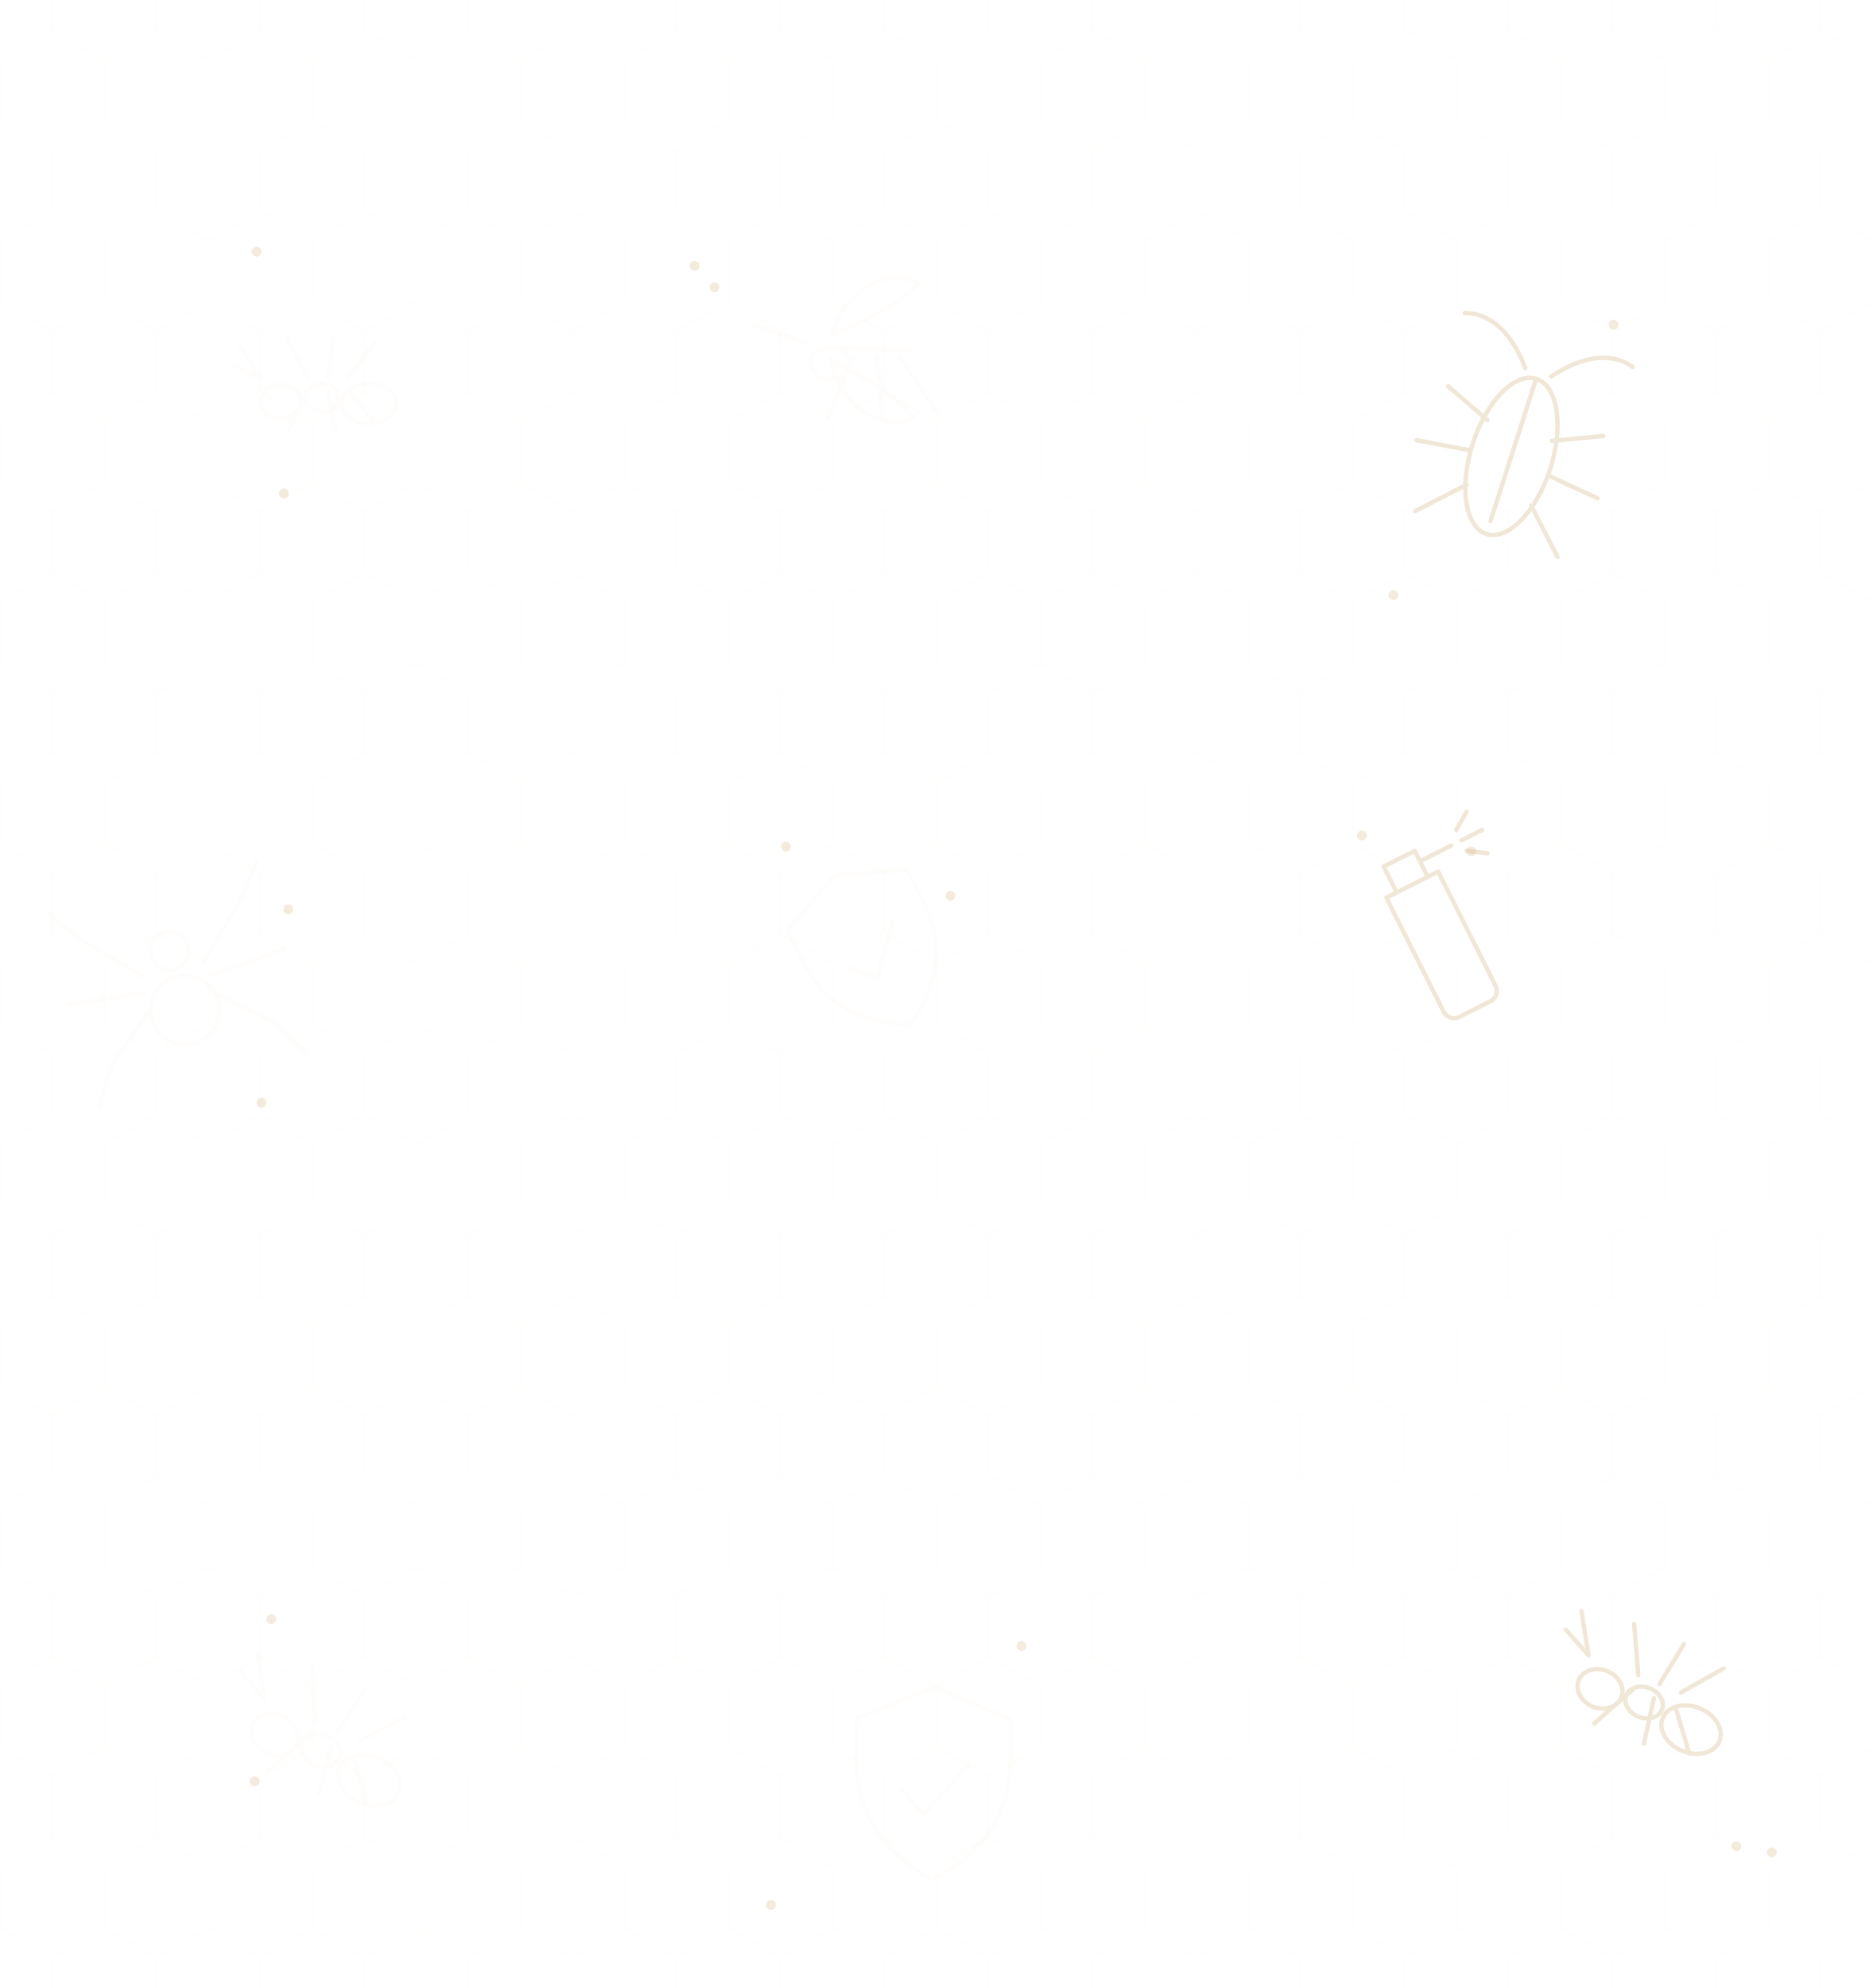
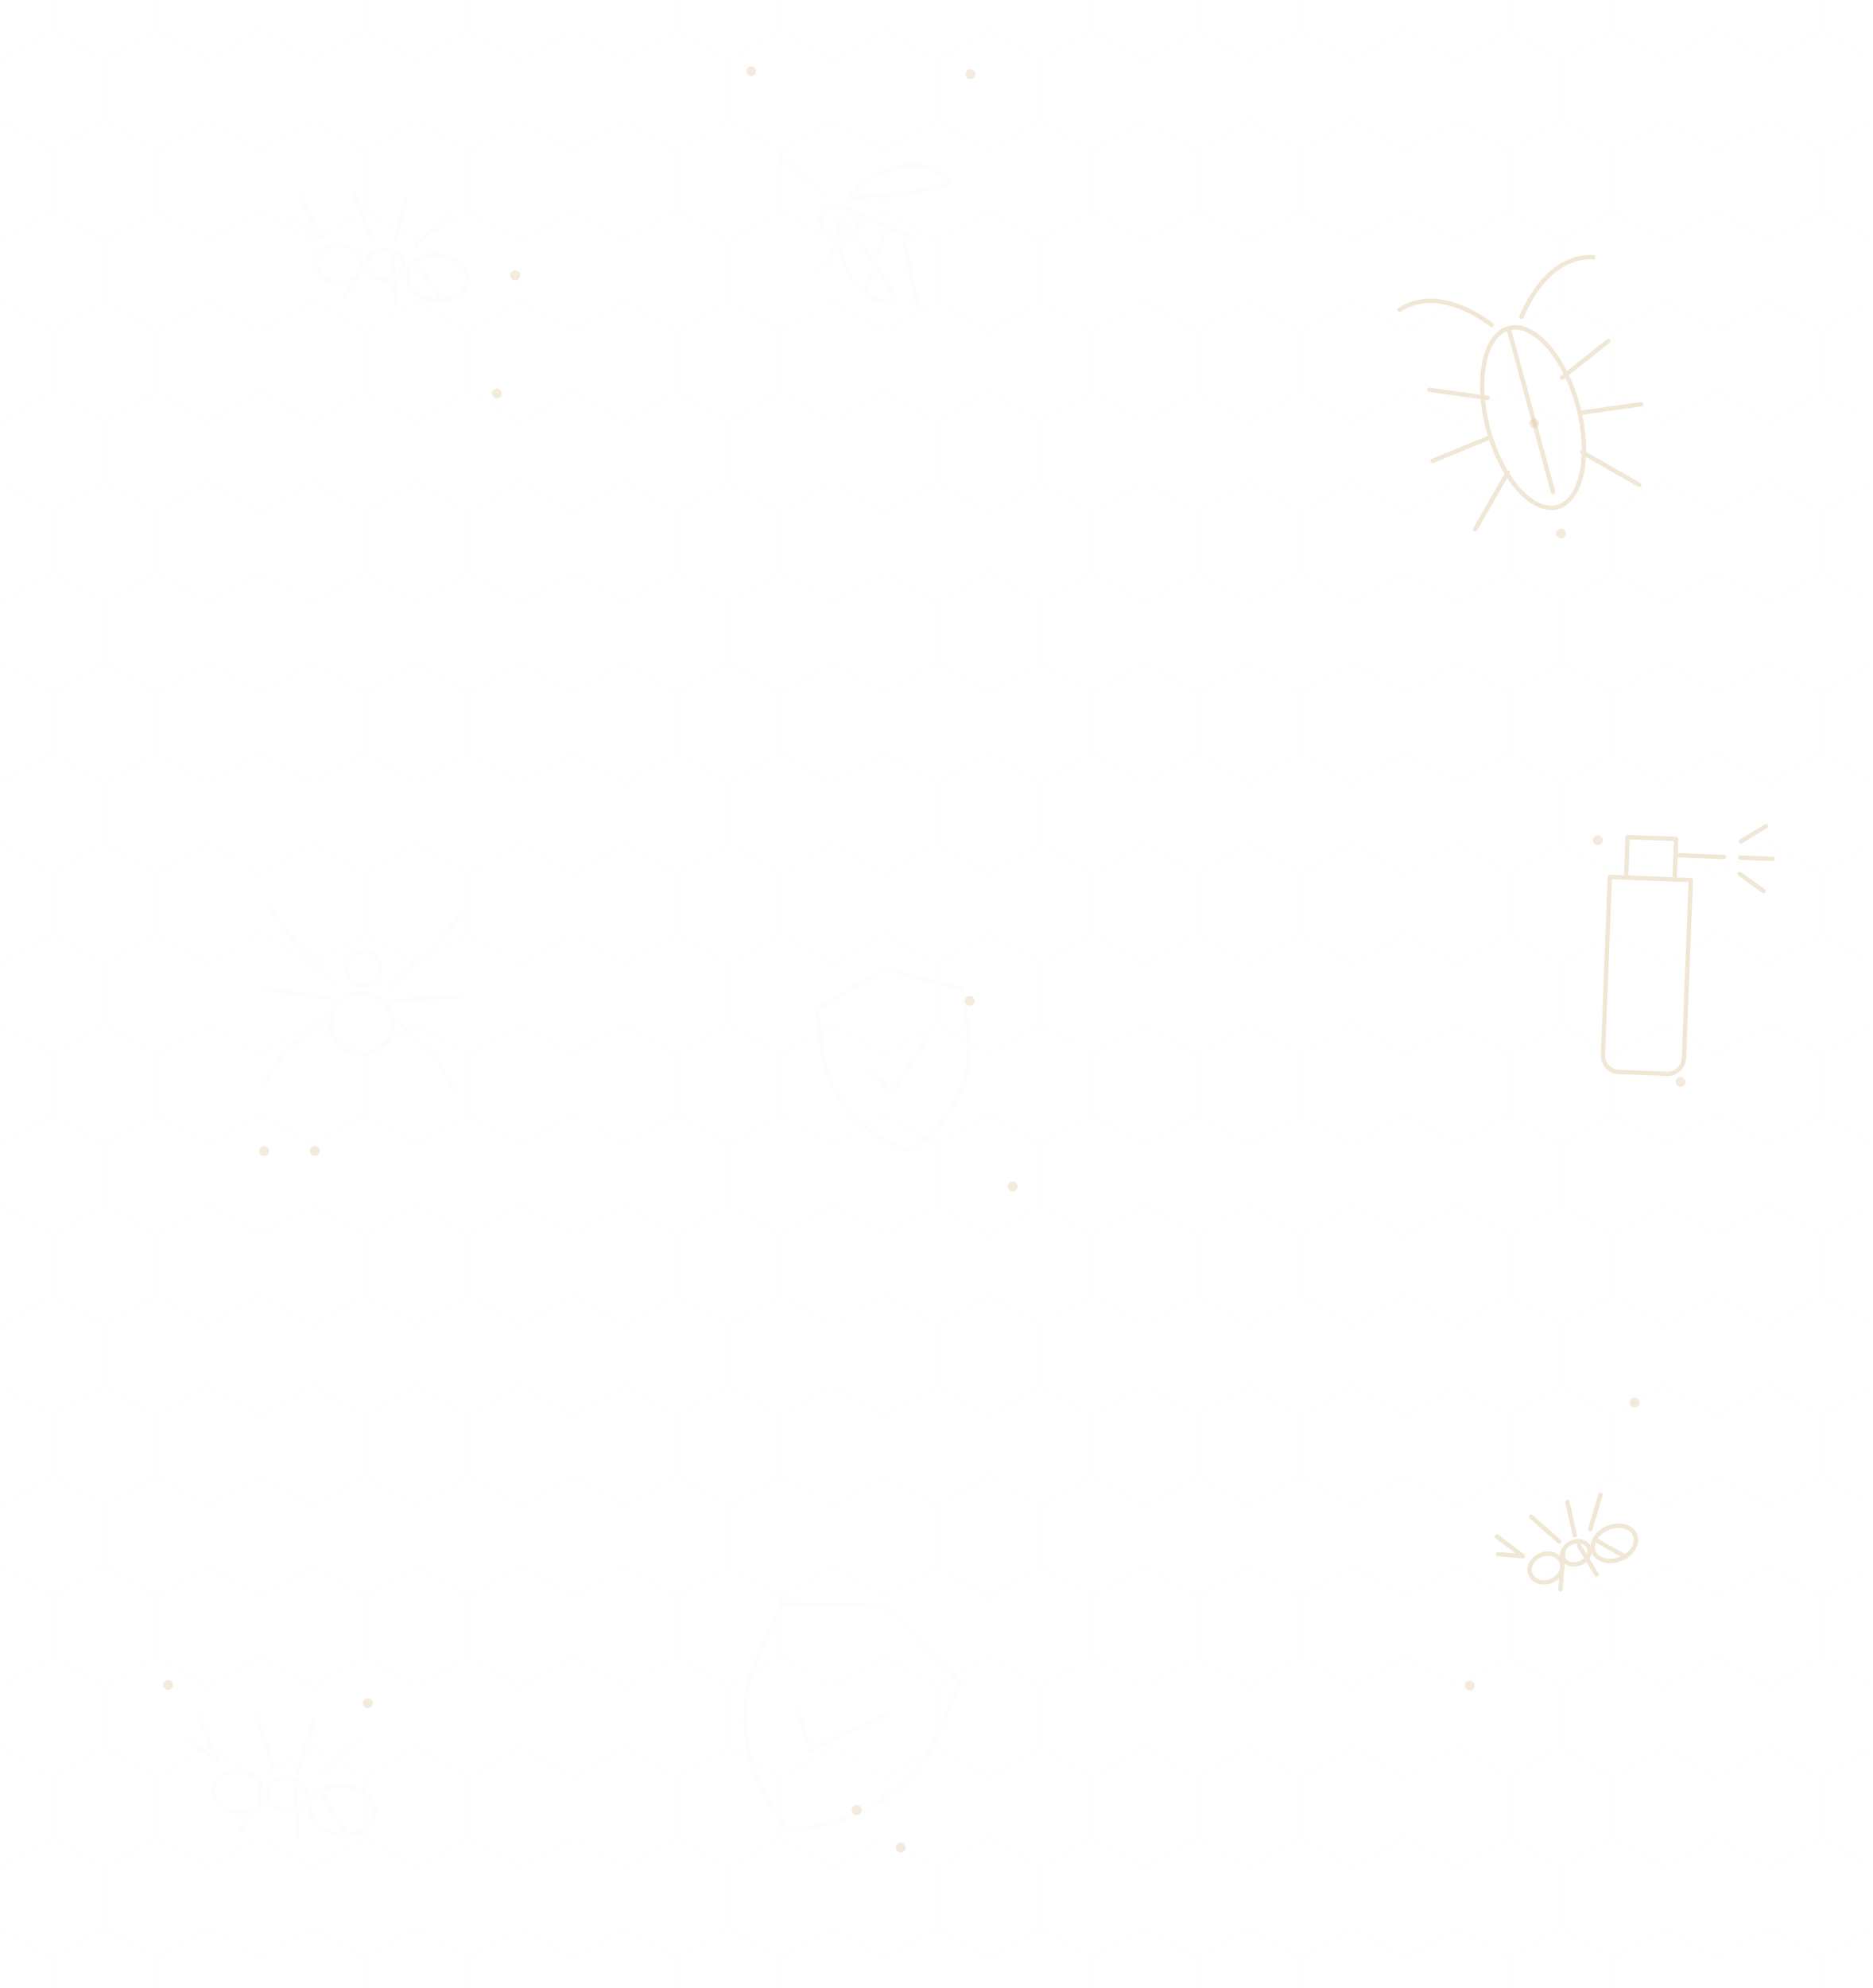
<svg xmlns="http://www.w3.org/2000/svg" width="684.0" height="726.0" viewBox="0 0 684.0 726.0" fill="none" stroke-linecap="round" stroke-linejoin="round">
  <defs>
    <pattern id="b" width="76.0" height="66.0" patternUnits="userSpaceOnUse">
      <path stroke="rgba(243,238,223,0.049)" stroke-width="1.1" d="M19.1 11 L0 22 L-19.1 11 L-19.1 -11 L-0 -22 L19.1 -11ZM57.2 11 L38.1 22 L19.1 11 L19.1 -11 L38.1 -22 L57.2 -11ZM38.1 44 L19.1 55 L-0 44 L0 22 L19.1 11 L38.1 22ZM76.2 44 L57.2 55 L38.1 44 L38.1 22 L57.2 11 L76.2 22ZM19.1 77 L0 88 L-19.1 77 L-19.1 55 L-0 44 L19.1 55ZM57.2 77 L38.1 88 L19.1 77 L19.1 55 L38.1 44 L57.2 55ZM0 44 L-19.1 55 L-38.1 44 L-38.1 22 L-19.1 11 L-0 22Z" />
    </pattern>
  </defs>
  <rect width="684.0" height="726.0" fill="url(#b)" stroke="none" />
-   <path transform="translate(122.3 140.2) rotate(-0.8) scale(1.24)" stroke="rgba(243,238,223,0.14)" stroke-width="1.29" d="M-16 0 a6 5 0 1 0 0.1 0 M-4 0 a5 4 0 1 0 0.1 0 M10 0 a8 6 0 1 0 0.1 0 M-22 -2 l-6 -10 M-22 -2 l-8 -4 M-8 -2 l-6 -12 M-8 2 l-6 12 M-2 -2 l2 -12 M-2 2 l2 12 M4 -2 l8 -10 M4 2 l8 10" />
-   <circle cx="103.7" cy="180.2" r="1.8" fill="rgba(216,186,140,0.3)" stroke="none" />
-   <circle cx="93.7" cy="91.9" r="1.8" fill="rgba(216,186,140,0.3)" stroke="none" />
-   <path transform="translate(309.1 127.1) rotate(2.1) scale(1.43)" stroke="rgba(243,238,223,0.14)" stroke-width="1.12" d="M-4 0 l20 0 M-4 0 a5 4 0 1 0 0.1 0 M-10 -1 l-14 -4 M-4 -3 c4 -14 16 -18 22 -14 c-6 6 -14 10 -22 14 M-4 3 c4 14 16 18 22 14 c-6 -6 -14 -10 -22 -14 M2 2 l-6 16 M8 2 l2 16 M14 2 l10 14" />
-   <circle cx="253.7" cy="97.1" r="1.8" fill="rgba(216,186,140,0.3)" stroke="none" />
-   <circle cx="261.0" cy="104.9" r="1.8" fill="rgba(216,186,140,0.3)" stroke="none" />
-   <path transform="translate(552.8 164.3) rotate(17.8) scale(1.24)" stroke="rgba(216,186,140,0.35)" stroke-width="1.29" d="M0 -22 a12 24 0 1 0 0.1 0 M0 -22 v44 M-4 -24 c-8 -10 -16 -12 -22 -10 M4 -24 c8 -10 16 -12 22 -10 M-10 -6 l-14 -6 M10 -6 l14 -6 M-12 4 l-16 2 M12 4 l16 2 M-10 14 l-12 12 M10 14 l12 12" />
-   <circle cx="589.4" cy="118.6" r="1.8" fill="rgba(216,186,140,0.3)" stroke="none" />
-   <circle cx="509.0" cy="217.3" r="1.8" fill="rgba(216,186,140,0.3)" stroke="none" />
-   <path transform="translate(64.3 356.7) rotate(-14.5) scale(1.40)" stroke="rgba(243,238,223,0.14)" stroke-width="1.14" d="M0 0 a9 9 0 1 0 0.1 0 M0 -12 a5 5 0 1 0 0.1 0 M-8 -2 l-14 -14 l-6 -8 M8 -2 l14 -14 l6 -8 M-9 2 l-20 -2 M9 2 l20 -2 M-8 6 l-14 12 l-6 10 M8 6 l14 12 l6 10" />
-   <circle cx="95.5" cy="402.7" r="1.8" fill="rgba(216,186,140,0.3)" stroke="none" />
-   <circle cx="105.3" cy="332.1" r="1.8" fill="rgba(216,186,140,0.3)" stroke="none" />
-   <path transform="translate(318.7 346.9) rotate(-26.8) scale(1.02)" stroke="rgba(243,238,223,0.14)" stroke-width="1.58" d="M0 -30 l24 10 v14 c0 18 -12 30 -24 36 c-12 -6 -24 -18 -24 -36 v-14 z M-10 2 l7 8 l14 -16" />
-   <circle cx="287.1" cy="309.2" r="1.8" fill="rgba(216,186,140,0.3)" stroke="none" />
-   <circle cx="347.2" cy="327.1" r="1.8" fill="rgba(216,186,140,0.3)" stroke="none" />
-   <path transform="translate(525.4 342.0) rotate(-26.7) scale(1.06)" stroke="rgba(216,186,140,0.35)" stroke-width="1.51" d="M-6 -30 h12 v10 h-12 z M-10 -20 h20 v44 a4 4 0 0 1 -4 4 h-12 a4 4 0 0 1 -4 -4 z M6 -26 h12 M22 -30 l6 -4 M22 -26 h8 M22 -22 l6 4" />
-   <circle cx="537.4" cy="310.9" r="1.8" fill="rgba(216,186,140,0.3)" stroke="none" />
-   <circle cx="497.5" cy="305.1" r="1.8" fill="rgba(216,186,140,0.3)" stroke="none" />
-   <path transform="translate(124.8 636.1) rotate(23.6) scale(1.47)" stroke="rgba(243,238,223,0.14)" stroke-width="1.09" d="M-16 0 a6 5 0 1 0 0.1 0 M-4 0 a5 4 0 1 0 0.1 0 M10 0 a8 6 0 1 0 0.1 0 M-22 -2 l-6 -10 M-22 -2 l-8 -4 M-8 -2 l-6 -12 M-8 2 l-6 12 M-2 -2 l2 -12 M-2 2 l2 12 M4 -2 l8 -10 M4 2 l8 10" />
-   <circle cx="93.0" cy="650.5" r="1.8" fill="rgba(216,186,140,0.3)" stroke="none" />
-   <circle cx="99.1" cy="591.3" r="1.8" fill="rgba(216,186,140,0.3)" stroke="none" />
-   <path transform="translate(340.9 651.2) rotate(0.6) scale(1.17)" stroke="rgba(243,238,223,0.14)" stroke-width="1.36" d="M0 -30 l24 10 v14 c0 18 -12 30 -24 36 c-12 -6 -24 -18 -24 -36 v-14 z M-10 2 l7 8 l14 -16" />
-   <circle cx="373.1" cy="601.1" r="1.8" fill="rgba(216,186,140,0.3)" stroke="none" />
-   <circle cx="281.6" cy="695.7" r="1.8" fill="rgba(216,186,140,0.3)" stroke="none" />
-   <path transform="translate(607.8 618.6) rotate(21.9) scale(1.40)" stroke="rgba(216,186,140,0.35)" stroke-width="1.14" d="M-16 0 a6 5 0 1 0 0.1 0 M-4 0 a5 4 0 1 0 0.1 0 M10 0 a8 6 0 1 0 0.1 0 M-22 -2 l-6 -10 M-22 -2 l-8 -4 M-8 -2 l-6 -12 M-8 2 l-6 12 M-2 -2 l2 -12 M-2 2 l2 12 M4 -2 l8 -10 M4 2 l8 10" />
-   <circle cx="634.3" cy="674.2" r="1.8" fill="rgba(216,186,140,0.3)" stroke="none" />
-   <circle cx="647.2" cy="676.5" r="1.8" fill="rgba(216,186,140,0.3)" stroke="none" />
+   <path transform="translate(146.6 91.7) rotate(5.8) scale(1.39)" stroke="rgba(243,238,223,0.14)" stroke-width="1.15" d="M-16 0 a6 5 0 1 0 0.1 0 M-4 0 a5 4 0 1 0 0.1 0 M10 0 a8 6 0 1 0 0.1 0 M-22 -2 l-6 -10 M-22 -2 l-8 -4 M-8 -2 l-6 -12 M-8 2 l-6 12 M-2 -2 l2 -12 M-2 2 l2 12 M4 -2 l8 -10 M4 2 l8 10" />
+   <circle cx="188.2" cy="100.6" r="1.8" fill="rgba(216,186,140,0.3)" stroke="none" />
+   <circle cx="181.5" cy="143.7" r="1.8" fill="rgba(216,186,140,0.3)" stroke="none" />
+   <path transform="translate(313.8 78.2) rotate(24.2) scale(1.40)" stroke="rgba(243,238,223,0.14)" stroke-width="1.14" d="M-4 0 l20 0 M-4 0 a5 4 0 1 0 0.1 0 M-10 -1 l-14 -4 M-4 -3 c4 -14 16 -18 22 -14 c-6 6 -14 10 -22 14 M-4 3 c4 14 16 18 22 14 c-6 -6 -14 -10 -22 -14 M2 2 l-6 16 M8 2 l2 16 M14 2 l10 14" />
+   <circle cx="274.4" cy="26.0" r="1.8" fill="rgba(216,186,140,0.3)" stroke="none" />
+   <circle cx="354.5" cy="27.1" r="1.8" fill="rgba(216,186,140,0.3)" stroke="none" />
+   <path transform="translate(559.2 149.8) rotate(-15.2) scale(1.41)" stroke="rgba(216,186,140,0.35)" stroke-width="1.14" d="M0 -22 a12 24 0 1 0 0.1 0 M0 -22 v44 M-4 -24 c-8 -10 -16 -12 -22 -10 M4 -24 c8 -10 16 -12 22 -10 M-10 -6 l-14 -6 M10 -6 l14 -6 M-12 4 l-16 2 M12 4 l16 2 M-10 14 l-12 12 M10 14 l12 12" />
+   <circle cx="570.2" cy="194.8" r="1.8" fill="rgba(216,186,140,0.3)" stroke="none" />
+   <circle cx="560.4" cy="154.6" r="1.8" fill="rgba(216,186,140,0.3)" stroke="none" />
+   <path transform="translate(132.4 362.5) rotate(2.1) scale(1.25)" stroke="rgba(243,238,223,0.14)" stroke-width="1.28" d="M0 0 a9 9 0 1 0 0.1 0 M0 -12 a5 5 0 1 0 0.1 0 M-8 -2 l-14 -14 l-6 -8 M8 -2 l14 -14 l6 -8 M-9 2 l-20 -2 M9 2 l20 -2 M-8 6 l-14 12 l-6 10 M8 6 l14 12 l6 10" />
+   <circle cx="115.0" cy="420.3" r="1.8" fill="rgba(216,186,140,0.3)" stroke="none" />
+   <circle cx="96.5" cy="420.4" r="1.8" fill="rgba(216,186,140,0.3)" stroke="none" />
+   <path transform="translate(327.9 387.1) rotate(-7.7) scale(1.12)" stroke="rgba(243,238,223,0.14)" stroke-width="1.43" d="M0 -30 l24 10 v14 c0 18 -12 30 -24 36 c-12 -6 -24 -18 -24 -36 v-14 z M-10 2 l7 8 l14 -16" />
+   <circle cx="369.9" cy="433.3" r="1.8" fill="rgba(216,186,140,0.3)" stroke="none" />
+   <circle cx="354.2" cy="365.5" r="1.8" fill="rgba(216,186,140,0.3)" stroke="none" />
+   <path transform="translate(601.7 350.4) rotate(2.2) scale(1.48)" stroke="rgba(216,186,140,0.35)" stroke-width="1.08" d="M-6 -30 h12 v10 h-12 z M-10 -20 h20 v44 a4 4 0 0 1 -4 4 h-12 a4 4 0 0 1 -4 -4 z M6 -26 h12 M22 -30 l6 -4 M22 -26 h8 M22 -22 l6 4" />
+   <circle cx="583.7" cy="306.9" r="1.8" fill="rgba(216,186,140,0.3)" stroke="none" />
+   <circle cx="613.9" cy="395.1" r="1.8" fill="rgba(216,186,140,0.3)" stroke="none" />
+   <path transform="translate(111.4 650.2) rotate(7.7) scale(1.49)" stroke="rgba(243,238,223,0.14)" stroke-width="1.08" d="M-16 0 a6 5 0 1 0 0.1 0 M-4 0 a5 4 0 1 0 0.1 0 M10 0 a8 6 0 1 0 0.1 0 M-22 -2 l-6 -10 M-22 -2 l-8 -4 M-8 -2 l-6 -12 M-8 2 l-6 12 M-2 -2 l2 -12 M-2 2 l2 12 M4 -2 l8 -10 M4 2 l8 10" />
+   <circle cx="134.4" cy="622.0" r="1.8" fill="rgba(216,186,140,0.3)" stroke="none" />
+   <circle cx="61.4" cy="615.3" r="1.8" fill="rgba(216,186,140,0.3)" stroke="none" />
+   <path transform="translate(306.0 627.3) rotate(23.9) scale(1.49)" stroke="rgba(243,238,223,0.14)" stroke-width="1.07" d="M0 -30 l24 10 v14 c0 18 -12 30 -24 36 c-12 -6 -24 -18 -24 -36 v-14 z M-10 2 l7 8 l14 -16" />
+   <circle cx="312.9" cy="661.0" r="1.8" fill="rgba(216,186,140,0.3)" stroke="none" />
+   <circle cx="329.0" cy="674.7" r="1.8" fill="rgba(216,186,140,0.3)" stroke="none" />
+   <path transform="translate(577.9 561.8) rotate(-22.0) scale(1.02)" stroke="rgba(216,186,140,0.35)" stroke-width="1.57" d="M-16 0 a6 5 0 1 0 0.1 0 M-4 0 a5 4 0 1 0 0.1 0 M10 0 a8 6 0 1 0 0.1 0 M-22 -2 l-6 -10 M-22 -2 l-8 -4 M-8 -2 l-6 -12 M-8 2 l-6 12 M-2 -2 l2 -12 M-2 2 l2 12 M4 -2 l8 -10 M4 2 l8 10" />
+   <circle cx="536.9" cy="615.6" r="1.8" fill="rgba(216,186,140,0.3)" stroke="none" />
+   <circle cx="597.1" cy="512.2" r="1.8" fill="rgba(216,186,140,0.3)" stroke="none" />
</svg>
